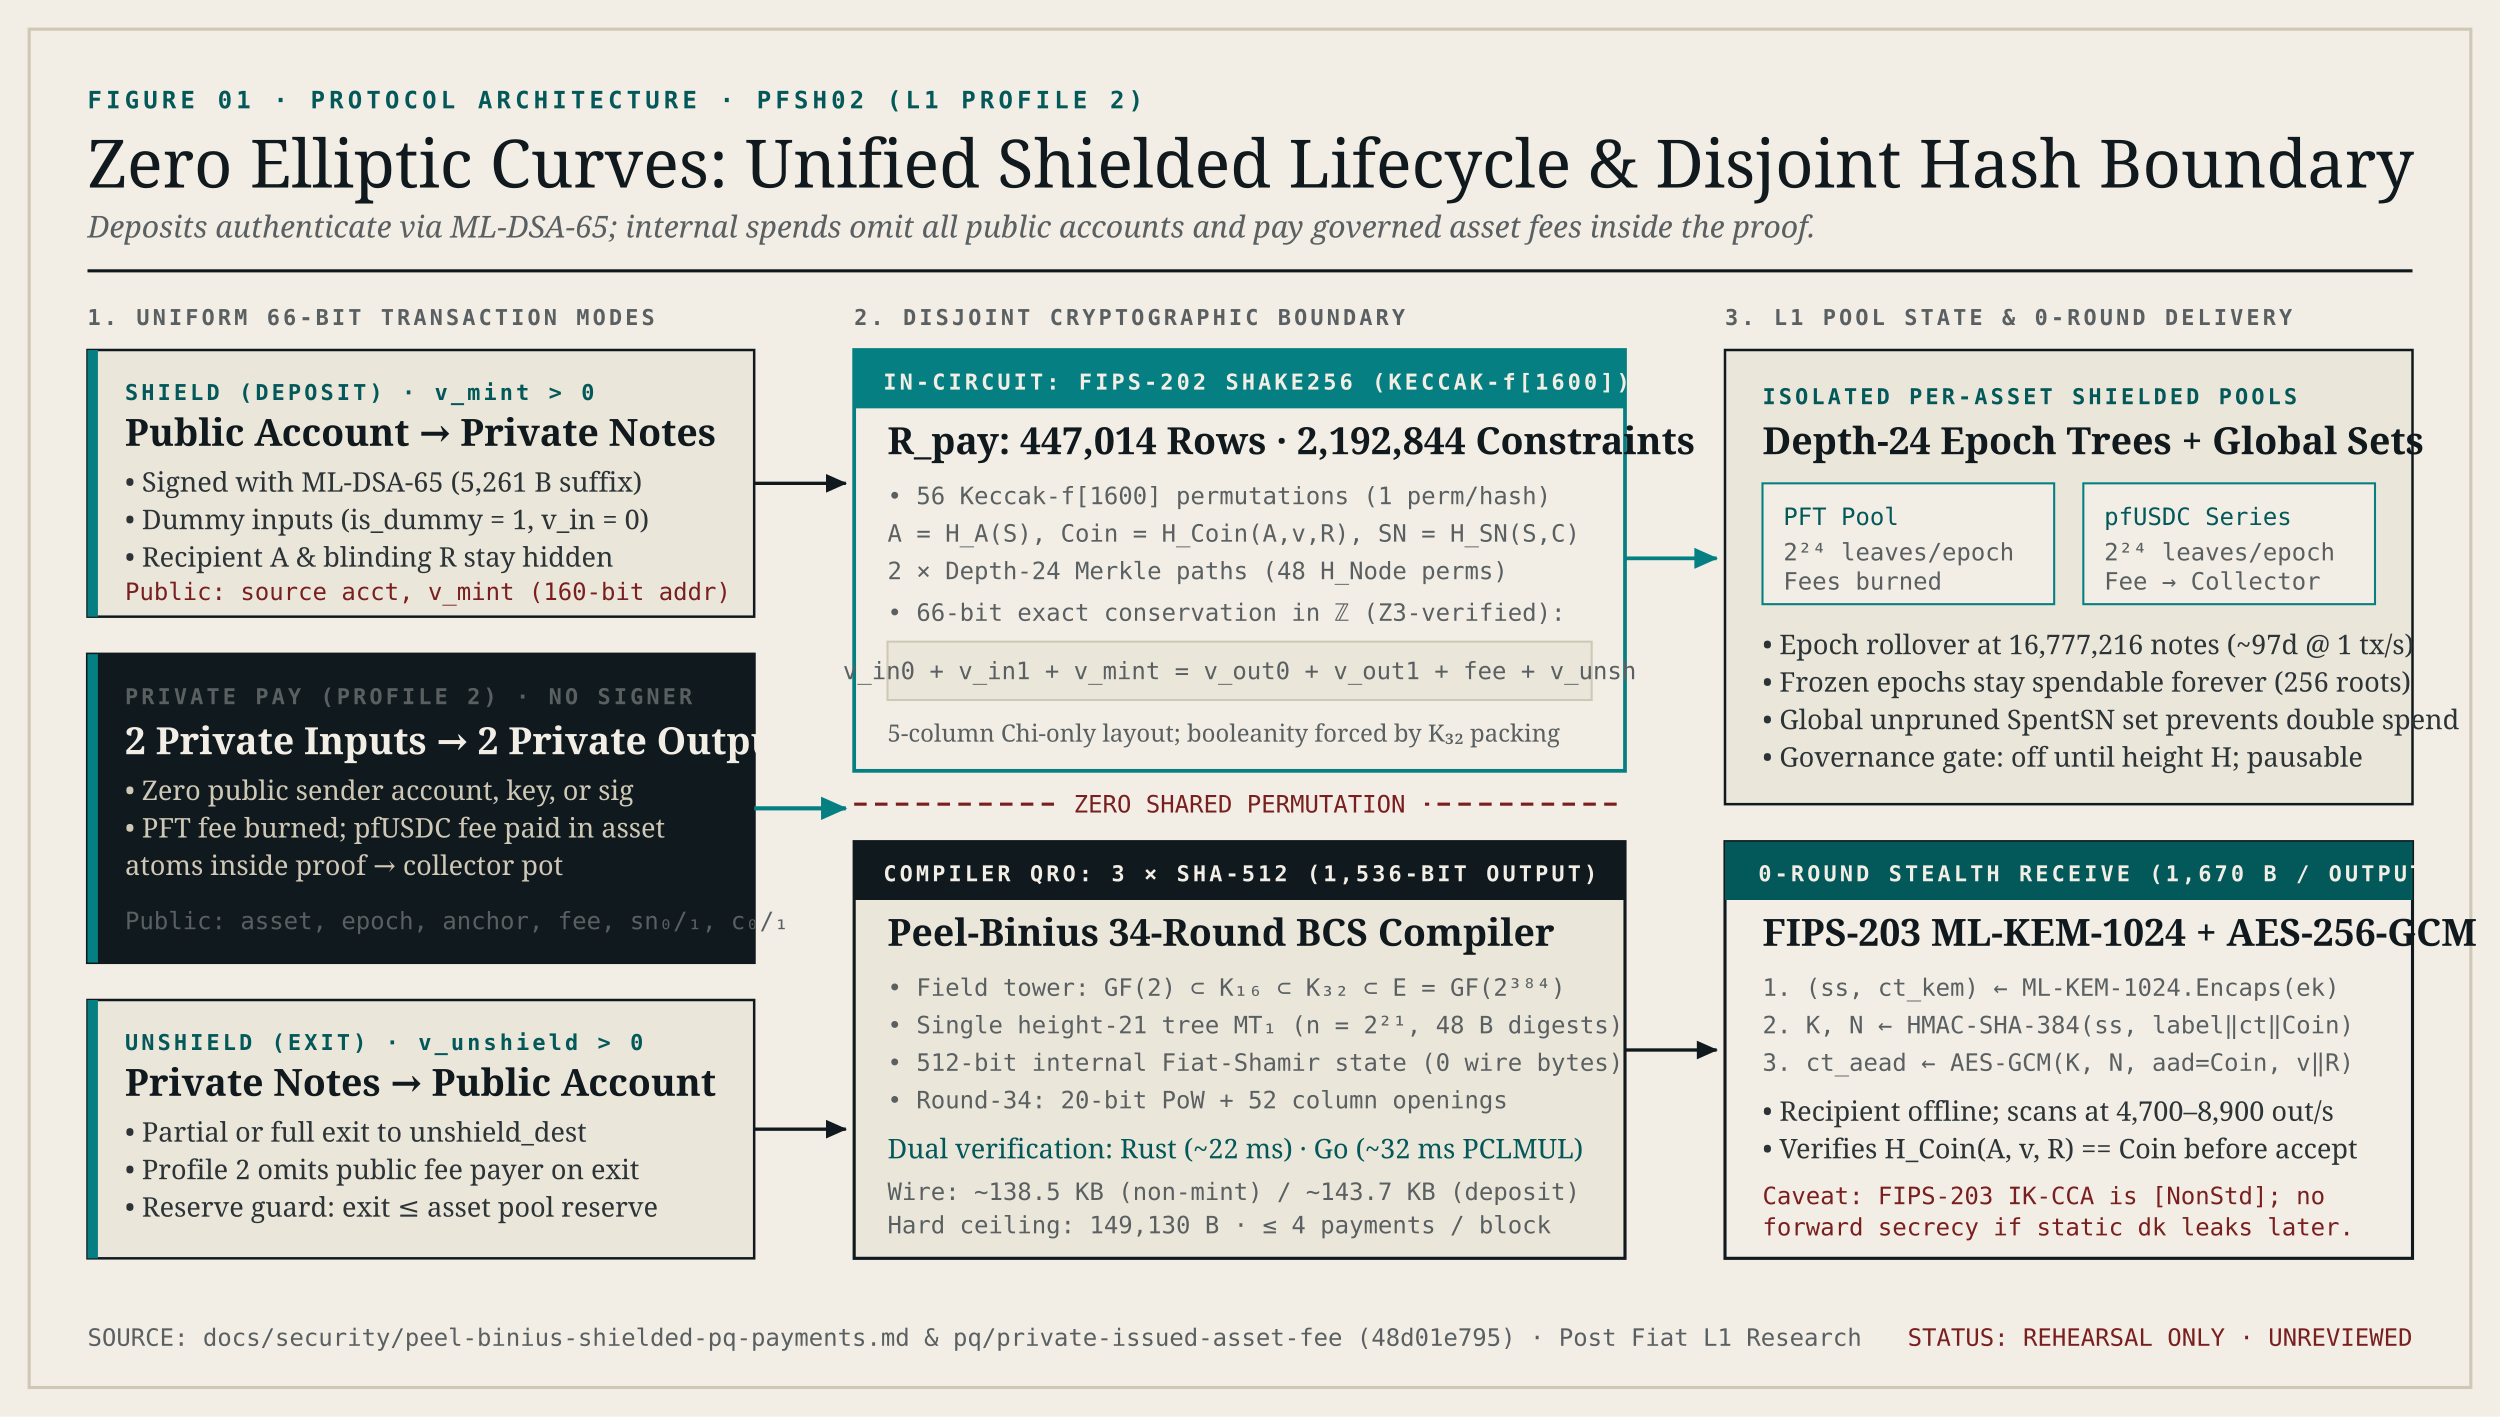
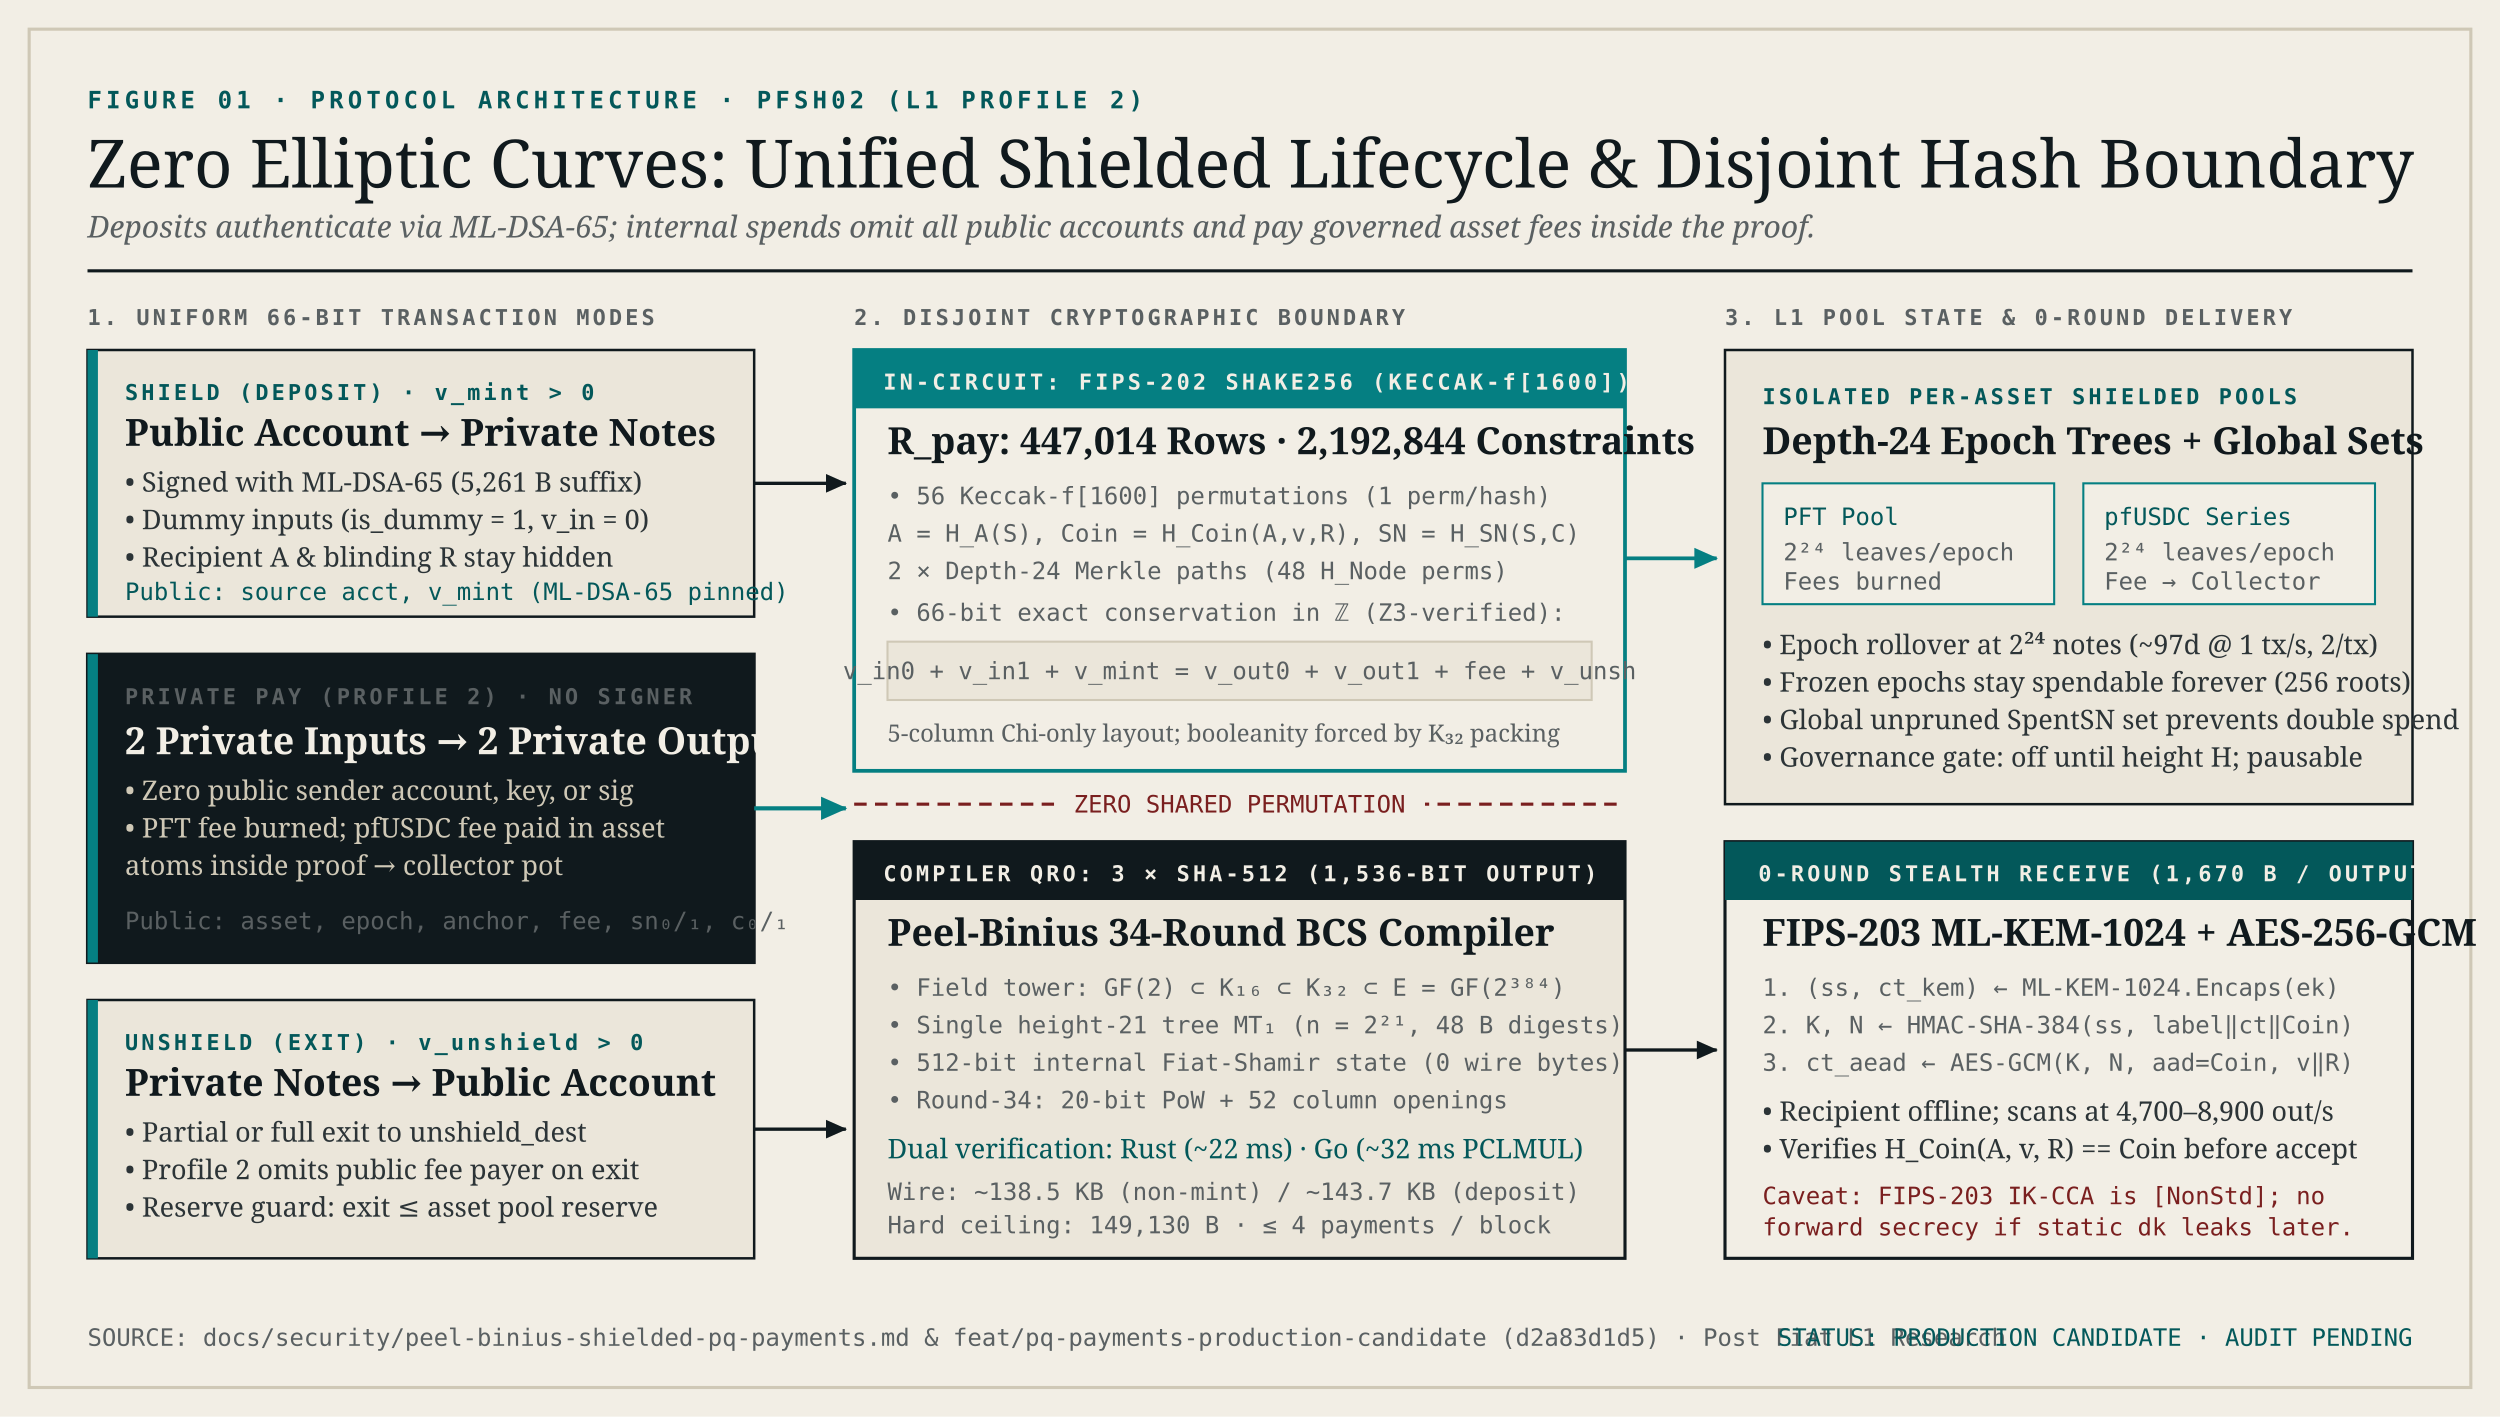
<svg xmlns="http://www.w3.org/2000/svg" viewBox="0 0 1200 680" role="img" aria-labelledby="t1 d1">
  <defs>
    <marker id="arr-ink" viewBox="0 0 10 10" refX="8.5" refY="5" markerWidth="7" markerHeight="7" orient="auto-start-reverse">
      <path d="M0 1 L9 5 L0 9 Z" fill="#10191d" />
    </marker>
    <marker id="arr-teal" viewBox="0 0 10 10" refX="8.5" refY="5" markerWidth="7" markerHeight="7" orient="auto-start-reverse">
      <path d="M0 1 L9 5 L0 9 Z" fill="#057f82" />
    </marker>
    <marker id="arr-ox" viewBox="0 0 10 10" refX="8.5" refY="5" markerWidth="7" markerHeight="7" orient="auto-start-reverse">
      <path d="M0 1 L9 5 L0 9 Z" fill="#7a1f1f" />
    </marker>
    <style>
      .disp { font-family: "Instrument Serif", Georgia, serif; fill: #10191d; }
      .serif { font-family: "Newsreader", Georgia, serif; fill: #2c3437; }
      .mono { font-family: "JetBrains Mono", ui-monospace, Menlo, monospace; }
      .kicker { font-size: 11.5px; letter-spacing: 2px; font-weight: 600; fill: #03585a; }
      .label { font-size: 10.5px; letter-spacing: 1.5px; font-weight: 600; fill: #5a6062; }
      .h-title { font-size: 32px; fill: #10191d; }
      .sub { font-size: 14.5px; fill: #5a6062; font-style: italic; }
      .b-title { font-size: 18px; fill: #10191d; font-weight: 600; }
      .copy { font-size: 13px; fill: #2c3437; }
      .small { font-size: 11.5px; fill: #5a6062; }
      .teal { fill: #03585a; }
      .ox { fill: #7a1f1f; }
      .inv { fill: #f2eee5; }
      .inv-sub { fill: #cfc8b6; }
    </style>
  </defs>
  <rect x="0" y="0" width="1200" height="680" fill="#f2eee5" />
  <rect x="14" y="14" width="1172" height="652" fill="none" stroke="#cfc8b6" stroke-width="1.5" />
  <text x="42" y="52" class="mono kicker">FIGURE 01 · PROTOCOL ARCHITECTURE · PFSH02 (L1 PROFILE 2)</text>
  <text x="42" y="90" class="disp h-title">Zero Elliptic Curves: Unified Shielded Lifecycle &amp; Disjoint Hash Boundary</text>
  <text x="42" y="114" class="serif sub">Deposits authenticate via ML-DSA-65; internal spends omit all public accounts and pay governed asset fees inside the proof.</text>
  <line x1="42" y1="130" x2="1158" y2="130" stroke="#10191d" stroke-width="1.5" />
  <text x="42" y="156" class="mono label">1. UNIFORM 66-BIT TRANSACTION MODES</text>
  <rect x="42" y="168" width="320" height="128" fill="#ebe6da" stroke="#10191d" stroke-width="1.2" />
  <rect x="42" y="168" width="5" height="128" fill="#057f82" />
  <text x="60" y="192" class="mono label teal">SHIELD (DEPOSIT) · v_mint &gt; 0</text>
  <text x="60" y="214" class="serif b-title">Public Account → Private Notes</text>
  <text x="60" y="236" class="serif copy">• Signed with ML-DSA-65 (5,261 B suffix)</text>
  <text x="60" y="254" class="serif copy">• Dummy inputs (is_dummy = 1, v_in = 0)</text>
  <text x="60" y="272" class="serif copy">• Recipient A &amp; blinding R stay hidden</text>
-   <text x="60" y="288" class="mono small ox">Public: source acct, v_mint (160-bit addr)</text>
+   <text x="60" y="288" class="mono small teal">Public: source acct, v_mint (ML-DSA-65 pinned)</text>
  <rect x="42" y="314" width="320" height="148" fill="#10191d" stroke="#10191d" stroke-width="1.5" />
  <rect x="42" y="314" width="5" height="148" fill="#057f82" />
  <text x="60" y="338" class="mono label" fill="#7fd3d5">PRIVATE PAY (PROFILE 2) · NO SIGNER</text>
  <text x="60" y="362" class="serif b-title inv">2 Private Inputs → 2 Private Outputs</text>
  <text x="60" y="384" class="serif copy inv-sub">• Zero public sender account, key, or sig</text>
  <text x="60" y="402" class="serif copy inv-sub">• PFT fee burned; pfUSDC fee paid in asset</text>
  <text x="60" y="420" class="serif copy inv-sub">  atoms inside proof → collector pot</text>
  <text x="60" y="446" class="mono small" fill="#7fd3d5">Public: asset, epoch, anchor, fee, sn₀/₁, c₀/₁</text>
  <rect x="42" y="480" width="320" height="124" fill="#ebe6da" stroke="#10191d" stroke-width="1.2" />
  <rect x="42" y="480" width="5" height="124" fill="#057f82" />
  <text x="60" y="504" class="mono label teal">UNSHIELD (EXIT) · v_unshield &gt; 0</text>
  <text x="60" y="526" class="serif b-title">Private Notes → Public Account</text>
  <text x="60" y="548" class="serif copy">• Partial or full exit to unshield_dest</text>
  <text x="60" y="566" class="serif copy">• Profile 2 omits public fee payer on exit</text>
  <text x="60" y="584" class="serif copy">• Reserve guard: exit ≤ asset pool reserve</text>
  <text x="410" y="156" class="mono label">2. DISJOINT CRYPTOGRAPHIC BOUNDARY</text>
  <rect x="410" y="168" width="370" height="202" fill="#f2eee5" stroke="#057f82" stroke-width="1.8" />
  <rect x="410" y="168" width="370" height="28" fill="#057f82" />
  <text x="424" y="187" class="mono label inv">IN-CIRCUIT: FIPS-202 SHAKE256 (KECCAK-f[1600])</text>
  <text x="426" y="218" class="serif b-title">R_pay: 447,014 Rows · 2,192,844 Constraints</text>
  <text x="426" y="242" class="mono small">• 56 Keccak-f[1600] permutations (1 perm/hash)</text>
  <text x="426" y="260" class="mono small">  A = H_A(S), Coin = H_Coin(A,v,R), SN = H_SN(S,C)</text>
  <text x="426" y="278" class="mono small">  2 × Depth-24 Merkle paths (48 H_Node perms)</text>
  <text x="426" y="298" class="mono small">• 66-bit exact conservation in ℤ (Z3-verified):</text>
  <rect x="426" y="308" width="338" height="28" fill="#ebe6da" stroke="#cfc8b6" />
  <text x="595" y="326" text-anchor="middle" class="mono small" fill="#10191d">v_in0 + v_in1 + v_mint = v_out0 + v_out1 + fee + v_unsh</text>
  <text x="426" y="356" class="serif small">5-column Chi-only layout; booleanity forced by K₃₂ packing</text>
  <line x1="410" y1="386" x2="780" y2="386" stroke="#7a1f1f" stroke-width="1.5" stroke-dasharray="6 4" />
  <rect x="506" y="375" width="178" height="22" fill="#f2eee5" />
  <text x="595" y="390" text-anchor="middle" class="mono small ox">ZERO SHARED PERMUTATION</text>
  <rect x="410" y="404" width="370" height="200" fill="#ebe6da" stroke="#10191d" stroke-width="1.5" />
  <rect x="410" y="404" width="370" height="28" fill="#10191d" />
  <text x="424" y="423" class="mono label inv">COMPILER QRO: 3 × SHA-512 (1,536-BIT OUTPUT)</text>
  <text x="426" y="454" class="serif b-title">Peel-Binius 34-Round BCS Compiler</text>
  <text x="426" y="478" class="mono small">• Field tower: GF(2) ⊂ K₁₆ ⊂ K₃₂ ⊂ E = GF(2³⁸⁴)</text>
  <text x="426" y="496" class="mono small">• Single height-21 tree MT₁ (n = 2²¹, 48 B digests)</text>
  <text x="426" y="514" class="mono small">• 512-bit internal Fiat-Shamir state (0 wire bytes)</text>
  <text x="426" y="532" class="mono small">• Round-34: 20-bit PoW + 52 column openings</text>
  <text x="426" y="556" class="serif copy teal">Dual verification: Rust (~22 ms) · Go (~32 ms PCLMUL)</text>
  <text x="426" y="576" class="mono small">Wire: ~138.5 KB (non-mint) / ~143.7 KB (deposit)</text>
  <text x="426" y="592" class="mono small">Hard ceiling: 149,130 B · ≤ 4 payments / block</text>
  <text x="828" y="156" class="mono label">3. L1 POOL STATE &amp; 0-ROUND DELIVERY</text>
  <rect x="828" y="168" width="330" height="218" fill="#ebe6da" stroke="#10191d" stroke-width="1.2" />
  <text x="846" y="194" class="mono label teal">ISOLATED PER-ASSET SHIELDED POOLS</text>
  <text x="846" y="218" class="serif b-title">Depth-24 Epoch Trees + Global Sets</text>
  <rect x="846" y="232" width="140" height="58" fill="#f2eee5" stroke="#057f82" />
  <text x="856" y="252" class="mono small teal">PFT Pool</text>
  <text x="856" y="269" class="mono small">2²⁴ leaves/epoch</text>
  <text x="856" y="283" class="mono small">Fees burned</text>
  <rect x="1000" y="232" width="140" height="58" fill="#f2eee5" stroke="#057f82" />
  <text x="1010" y="252" class="mono small teal">pfUSDC Series</text>
  <text x="1010" y="269" class="mono small">2²⁴ leaves/epoch</text>
  <text x="1010" y="283" class="mono small">Fee → Collector</text>
-   <text x="846" y="314" class="serif copy">• Epoch rollover at 16,777,216 notes (~97d @ 1 tx/s)</text>
+   <text x="846" y="314" class="serif copy">• Epoch rollover at 2²⁴ notes (~97d @ 1 tx/s, 2/tx)</text>
  <text x="846" y="332" class="serif copy">• Frozen epochs stay spendable forever (256 roots)</text>
  <text x="846" y="350" class="serif copy">• Global unpruned SpentSN set prevents double spend</text>
  <text x="846" y="368" class="serif copy">• Governance gate: off until height H; pausable</text>
  <rect x="828" y="404" width="330" height="200" fill="#f2eee5" stroke="#10191d" stroke-width="1.5" />
  <rect x="828" y="404" width="330" height="28" fill="#03585a" />
  <text x="844" y="423" class="mono label inv">0-ROUND STEALTH RECEIVE (1,670 B / OUTPUT)</text>
  <text x="846" y="454" class="serif b-title">FIPS-203 ML-KEM-1024 + AES-256-GCM</text>
  <text x="846" y="478" class="mono small">1. (ss, ct_kem) ← ML-KEM-1024.Encaps(ek)</text>
  <text x="846" y="496" class="mono small">2. K, N ← HMAC-SHA-384(ss, label‖ct‖Coin)</text>
  <text x="846" y="514" class="mono small">3. ct_aead ← AES-GCM(K, N, aad=Coin, v‖R)</text>
  <text x="846" y="538" class="serif copy">• Recipient offline; scans at 4,700–8,900 out/s</text>
  <text x="846" y="556" class="serif copy">• Verifies H_Coin(A, v, R) == Coin before accept</text>
  <text x="846" y="578" class="mono small ox">Caveat: FIPS-203 IK-CCA is [NonStd]; no</text>
  <text x="846" y="593" class="mono small ox">forward secrecy if static dk leaks later.</text>
  <path d="M362 232 L406 232" stroke="#10191d" stroke-width="1.6" fill="none" marker-end="url(#arr-ink)" />
  <path d="M362 388 L406 388" stroke="#057f82" stroke-width="2" fill="none" marker-end="url(#arr-teal)" />
  <path d="M362 542 L406 542" stroke="#10191d" stroke-width="1.6" fill="none" marker-end="url(#arr-ink)" />
  <path d="M780 268 L824 268" stroke="#057f82" stroke-width="1.8" fill="none" marker-end="url(#arr-teal)" />
  <path d="M780 504 L824 504" stroke="#10191d" stroke-width="1.6" fill="none" marker-end="url(#arr-ink)" />
-   <text x="42" y="646" class="mono small">SOURCE: docs/security/peel-binius-shielded-pq-payments.md &amp; pq/private-issued-asset-fee (48d01e795) · Post Fiat L1 Research</text>
-   <text x="1158" y="646" text-anchor="end" class="mono small ox">STATUS: REHEARSAL ONLY · UNREVIEWED</text>
+   <text x="42" y="646" class="mono small">SOURCE: docs/security/peel-binius-shielded-pq-payments.md &amp; feat/pq-payments-production-candidate (d2a83d1d5) · Post Fiat L1 Research</text>
+   <text x="1158" y="646" text-anchor="end" class="mono small teal">STATUS: PRODUCTION CANDIDATE · AUDIT PENDING</text>
</svg>
